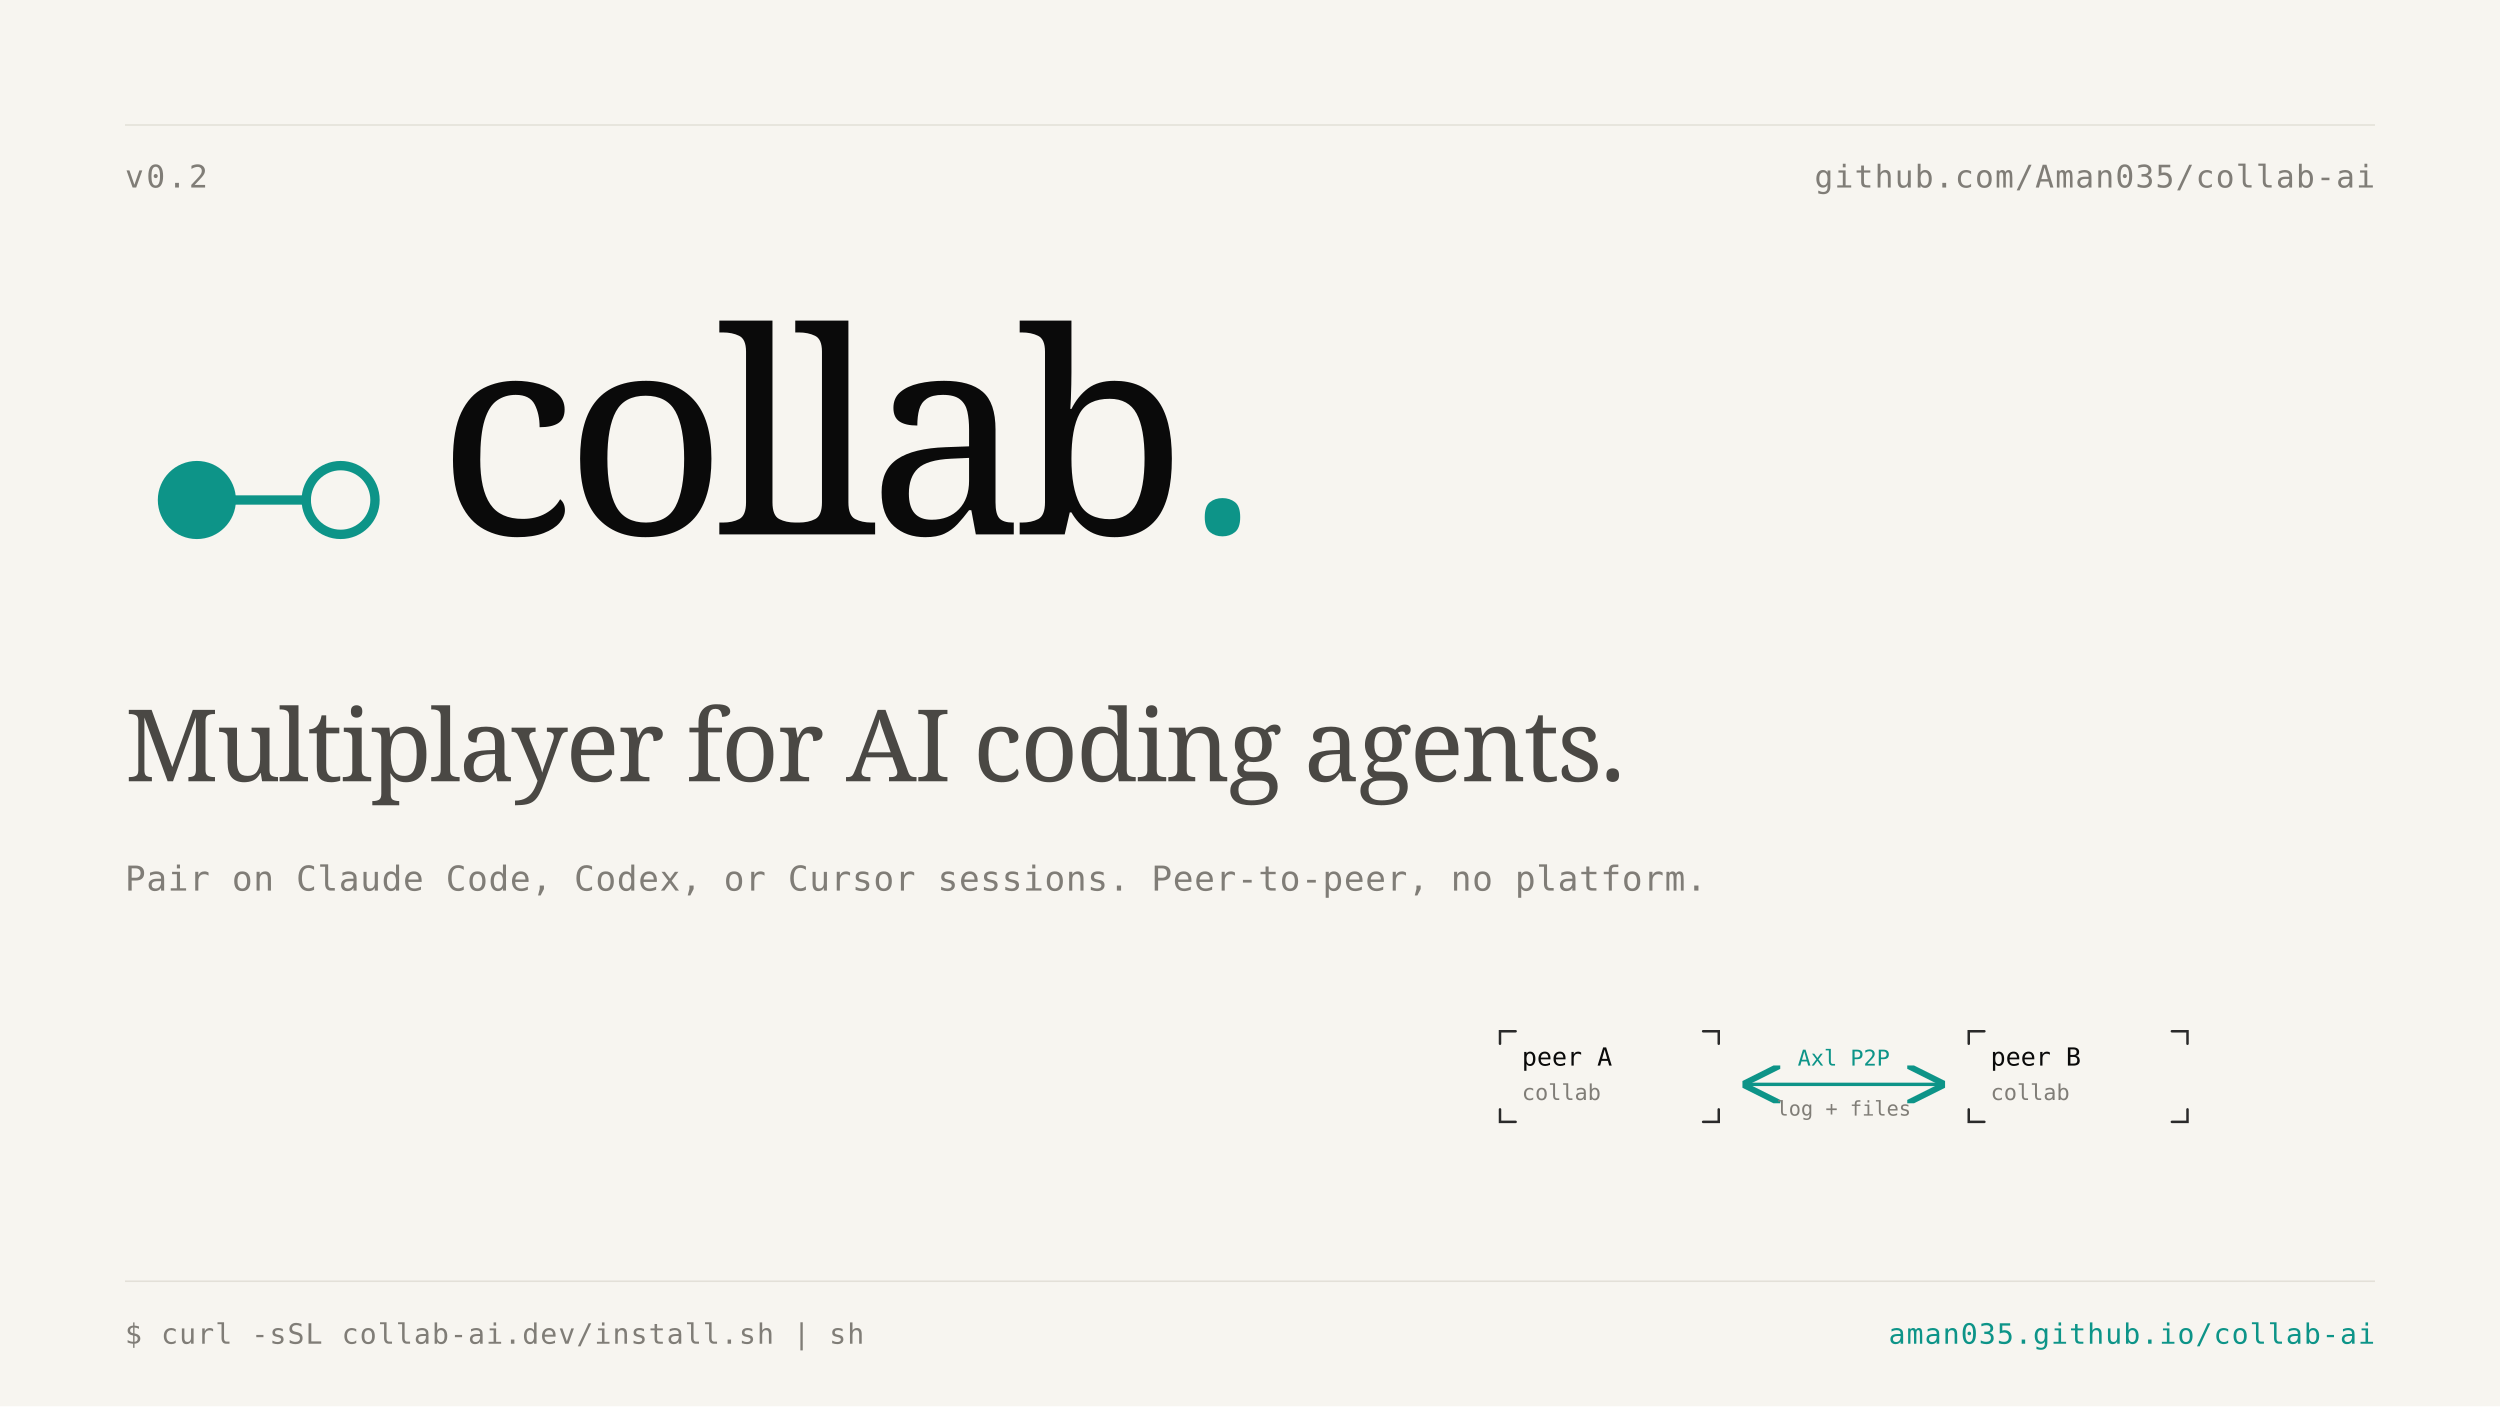
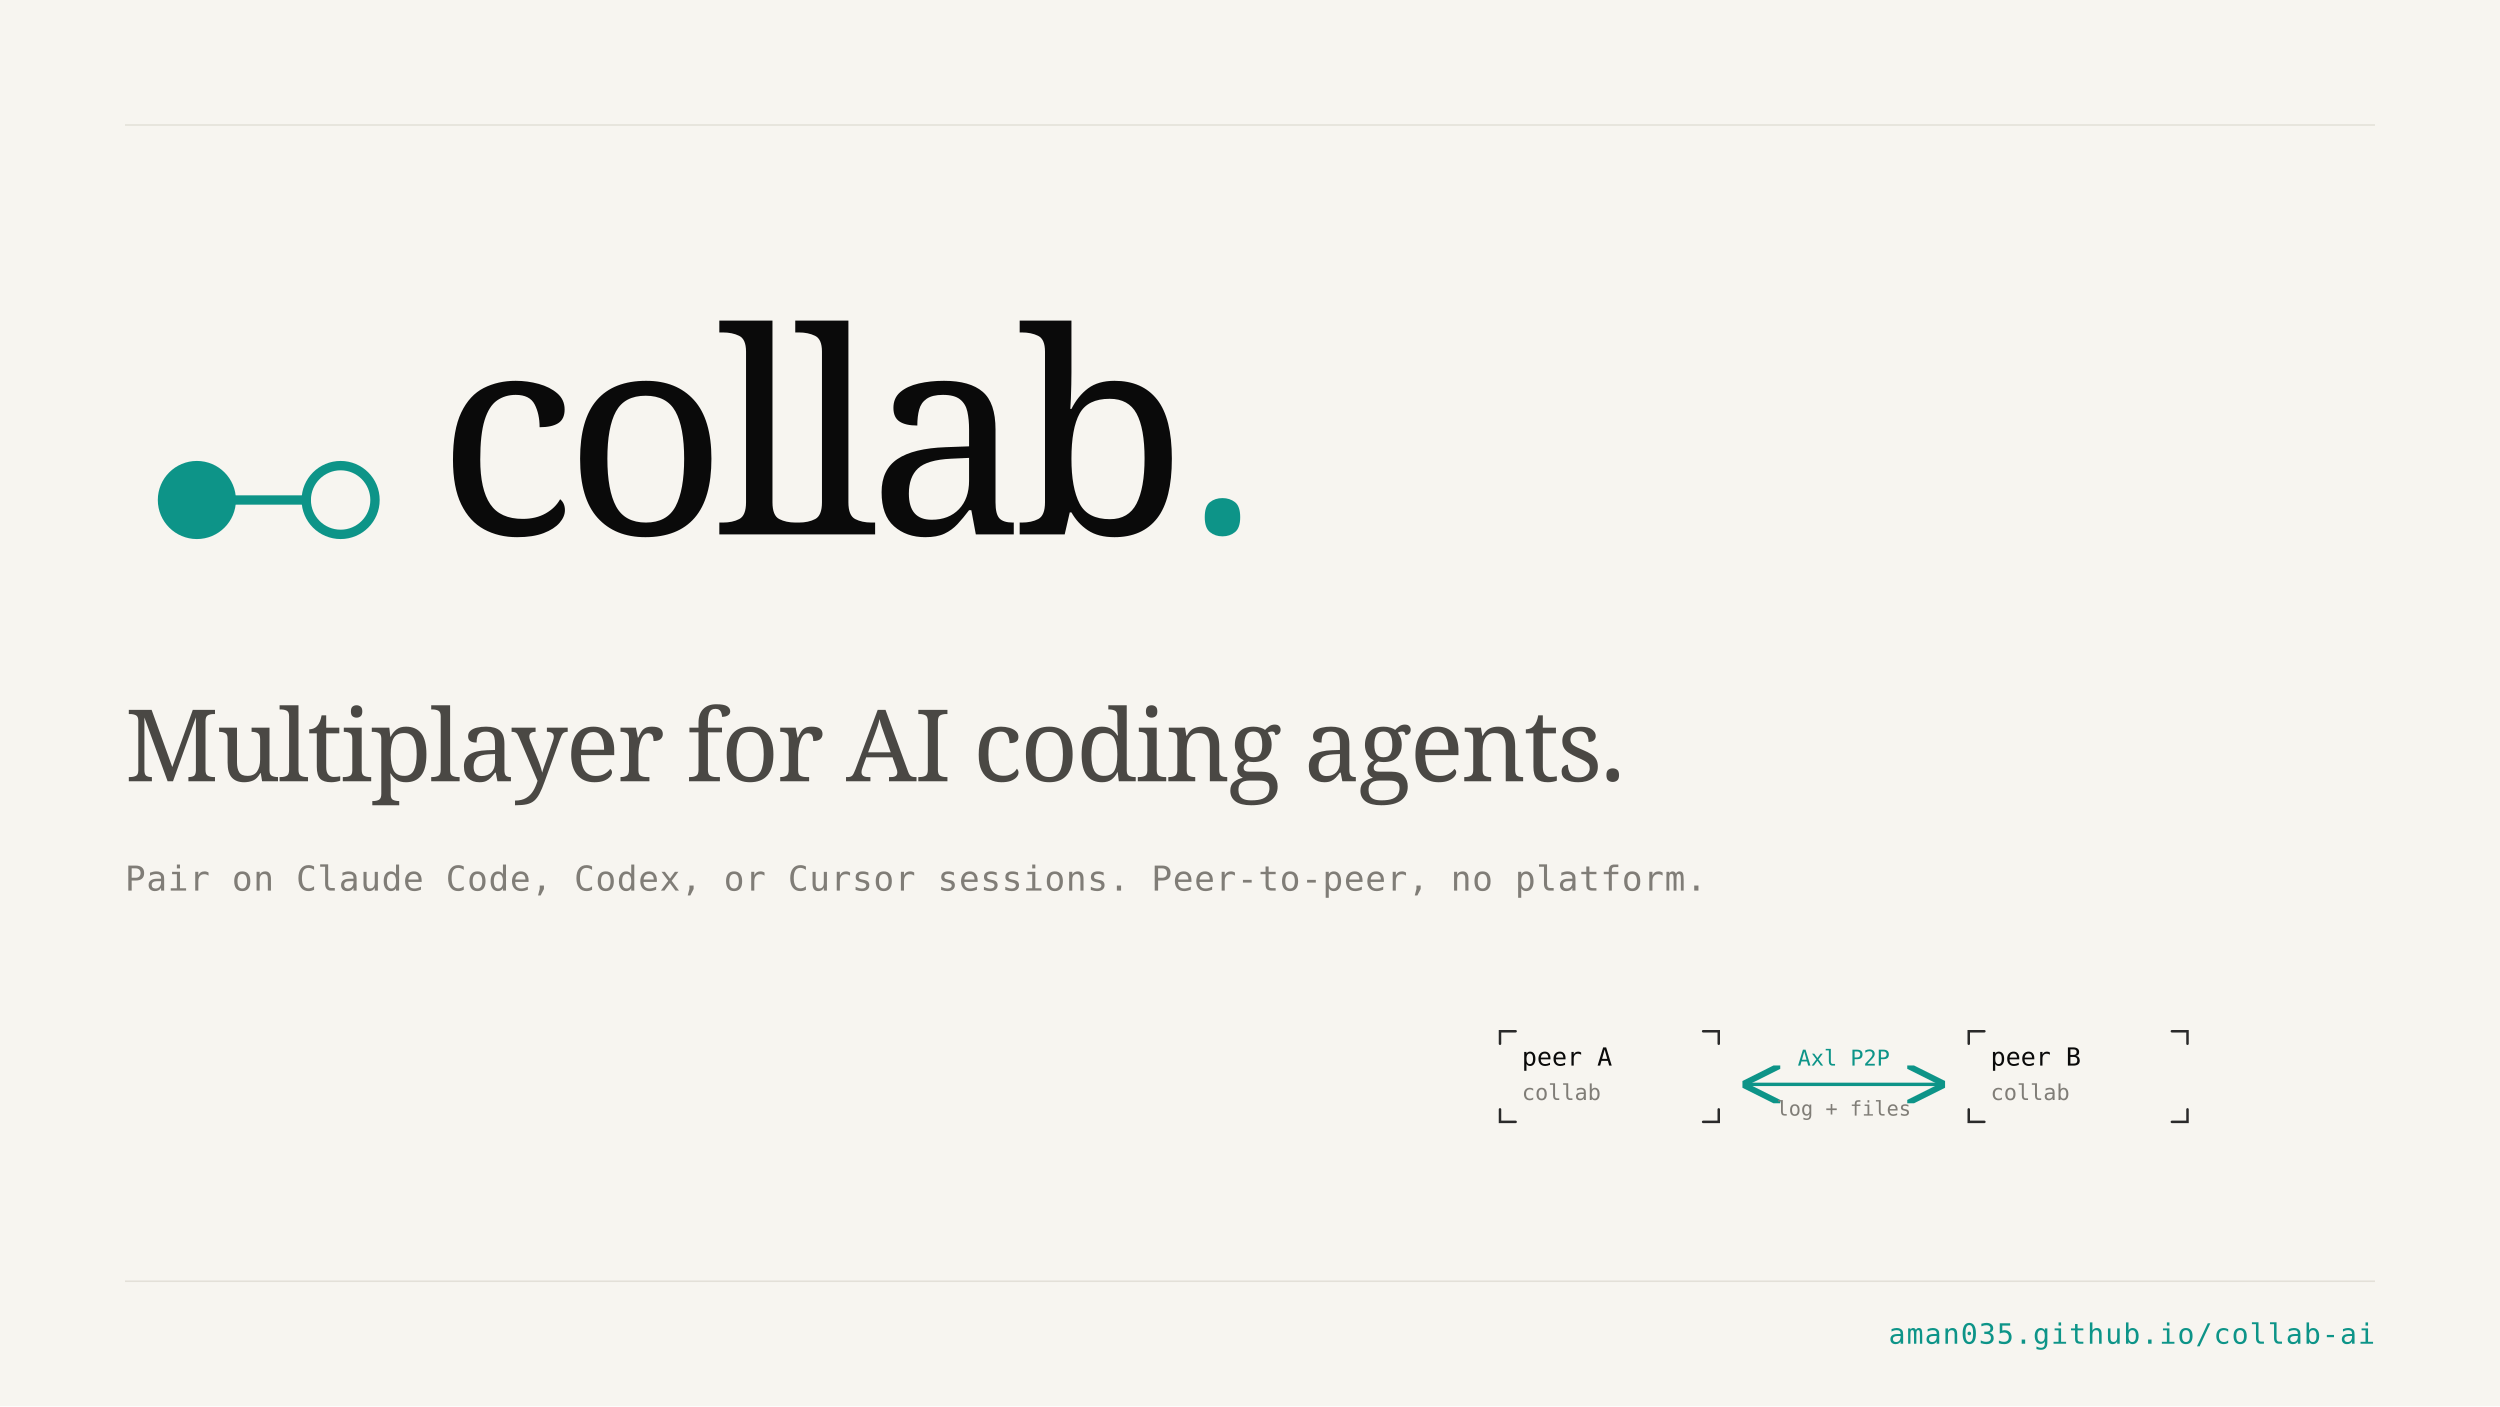
<svg xmlns="http://www.w3.org/2000/svg" viewBox="0 0 1600 900" role="img" aria-labelledby="bannerTitle" font-family="ui-monospace, 'SF Mono', Menlo, Consolas, monospace">
  <defs>
    <marker id="bcaret-r" viewBox="0 0 10 10" refX="8" refY="5" markerWidth="11" markerHeight="11" orient="auto">
      <path d="M 0 0 L 10 5 L 0 10" fill="none" stroke="#0d9488" stroke-width="1.6" stroke-linecap="round" stroke-linejoin="round" />
    </marker>
    <marker id="bcaret-l" viewBox="0 0 10 10" refX="2" refY="5" markerWidth="11" markerHeight="11" orient="auto">
      <path d="M 10 0 L 0 5 L 10 10" fill="none" stroke="#0d9488" stroke-width="1.6" stroke-linecap="round" stroke-linejoin="round" />
    </marker>
  </defs>
  <rect width="1600" height="900" fill="#f7f5f0" />
  <line x1="80" y1="80" x2="1520" y2="80" stroke="#e3e0d8" stroke-width="1" />
  <line x1="80" y1="820" x2="1520" y2="820" stroke="#e3e0d8" stroke-width="1" />
-   <g font-family="ui-monospace, 'SF Mono', Menlo, Consolas, monospace" font-size="20" fill="#807d77" letter-spacing="0.08em">
-     <text x="80" y="120">v0.2</text>
-   </g>
-   <g font-family="ui-monospace, 'SF Mono', Menlo, Consolas, monospace" font-size="20" fill="#807d77" letter-spacing="0.04em">
-     <text x="1520" y="120" text-anchor="end">github.com/Aman035/collab-ai</text>
-   </g>
  <g transform="translate(80 320)">
    <g fill="none" stroke="#0d9488" stroke-width="6" stroke-linecap="round">
      <circle cx="46" cy="0" r="22" fill="#0d9488" />
      <line x1="68" y1="0" x2="116" y2="0" />
      <circle cx="138" cy="0" r="22" />
    </g>
    <text x="200" y="22" font-family="Newsreader, 'Iowan Old Style', Georgia, serif" font-weight="500" font-size="180" fill="#0a0a0a" letter-spacing="-0.04em">collab<tspan fill="#0d9488">.</tspan>
    </text>
  </g>
  <text x="80" y="500" font-family="Newsreader, 'Iowan Old Style', Georgia, serif" font-weight="400" font-size="64" fill="#4a4844" letter-spacing="-0.02em">
    Multiplayer for AI coding agents.
  </text>
  <text x="80" y="570" font-family="ui-monospace, 'SF Mono', Menlo, Consolas, monospace" font-size="22" fill="#807d77" letter-spacing="0.02em">
    Pair on Claude Code, Codex, or Cursor sessions. Peer-to-peer, no platform.
  </text>
  <g transform="translate(960 660)" font-family="ui-monospace, 'SF Mono', Menlo, Consolas, monospace">
    <g stroke="#2a2a2a" stroke-width="1.6" fill="none" stroke-linecap="round">
      <path d="M 0 8 L 0 0 L 10 0" />
      <path d="M 130 0 L 140 0 L 140 8" />
      <path d="M 140 50 L 140 58 L 130 58" />
      <path d="M 10 58 L 0 58 L 0 50" />
    </g>
    <text x="14" y="22" font-size="16" fill="#0a0a0a">peer A</text>
    <text x="14" y="44" font-size="14" fill="#807d77">collab</text>
    <text x="220" y="22" font-size="14" fill="#0d9488" font-weight="500" text-anchor="middle">Axl P2P</text>
    <line x1="160" y1="34" x2="280" y2="34" stroke="#0d9488" stroke-width="2.2" stroke-linecap="round" marker-start="url(#bcaret-l)" marker-end="url(#bcaret-r)" />
    <text x="220" y="54" font-size="13" fill="#807d77" text-anchor="middle">log + files</text>
    <g transform="translate(300 0)" stroke="#2a2a2a" stroke-width="1.6" fill="none" stroke-linecap="round">
      <path d="M 0 8 L 0 0 L 10 0" />
      <path d="M 130 0 L 140 0 L 140 8" />
      <path d="M 140 50 L 140 58 L 130 58" />
      <path d="M 10 58 L 0 58 L 0 50" />
    </g>
    <text x="314" y="22" font-size="16" fill="#0a0a0a">peer B</text>
    <text x="314" y="44" font-size="14" fill="#807d77">collab</text>
  </g>
-   <g font-family="ui-monospace, 'SF Mono', Menlo, Consolas, monospace" font-size="18" fill="#807d77" letter-spacing="0.04em">
-     <text x="80" y="860">$ curl -sSL collab-ai.dev/install.sh | sh</text>
+   <g font-family="ui-monospace, 'SF Mono', Menlo, Consolas, monospace" font-size="18" letter-spacing="0.04em">
    <text x="1520" y="860" text-anchor="end" fill="#0d9488">aman035.github.io/collab-ai</text>
  </g>
</svg>
